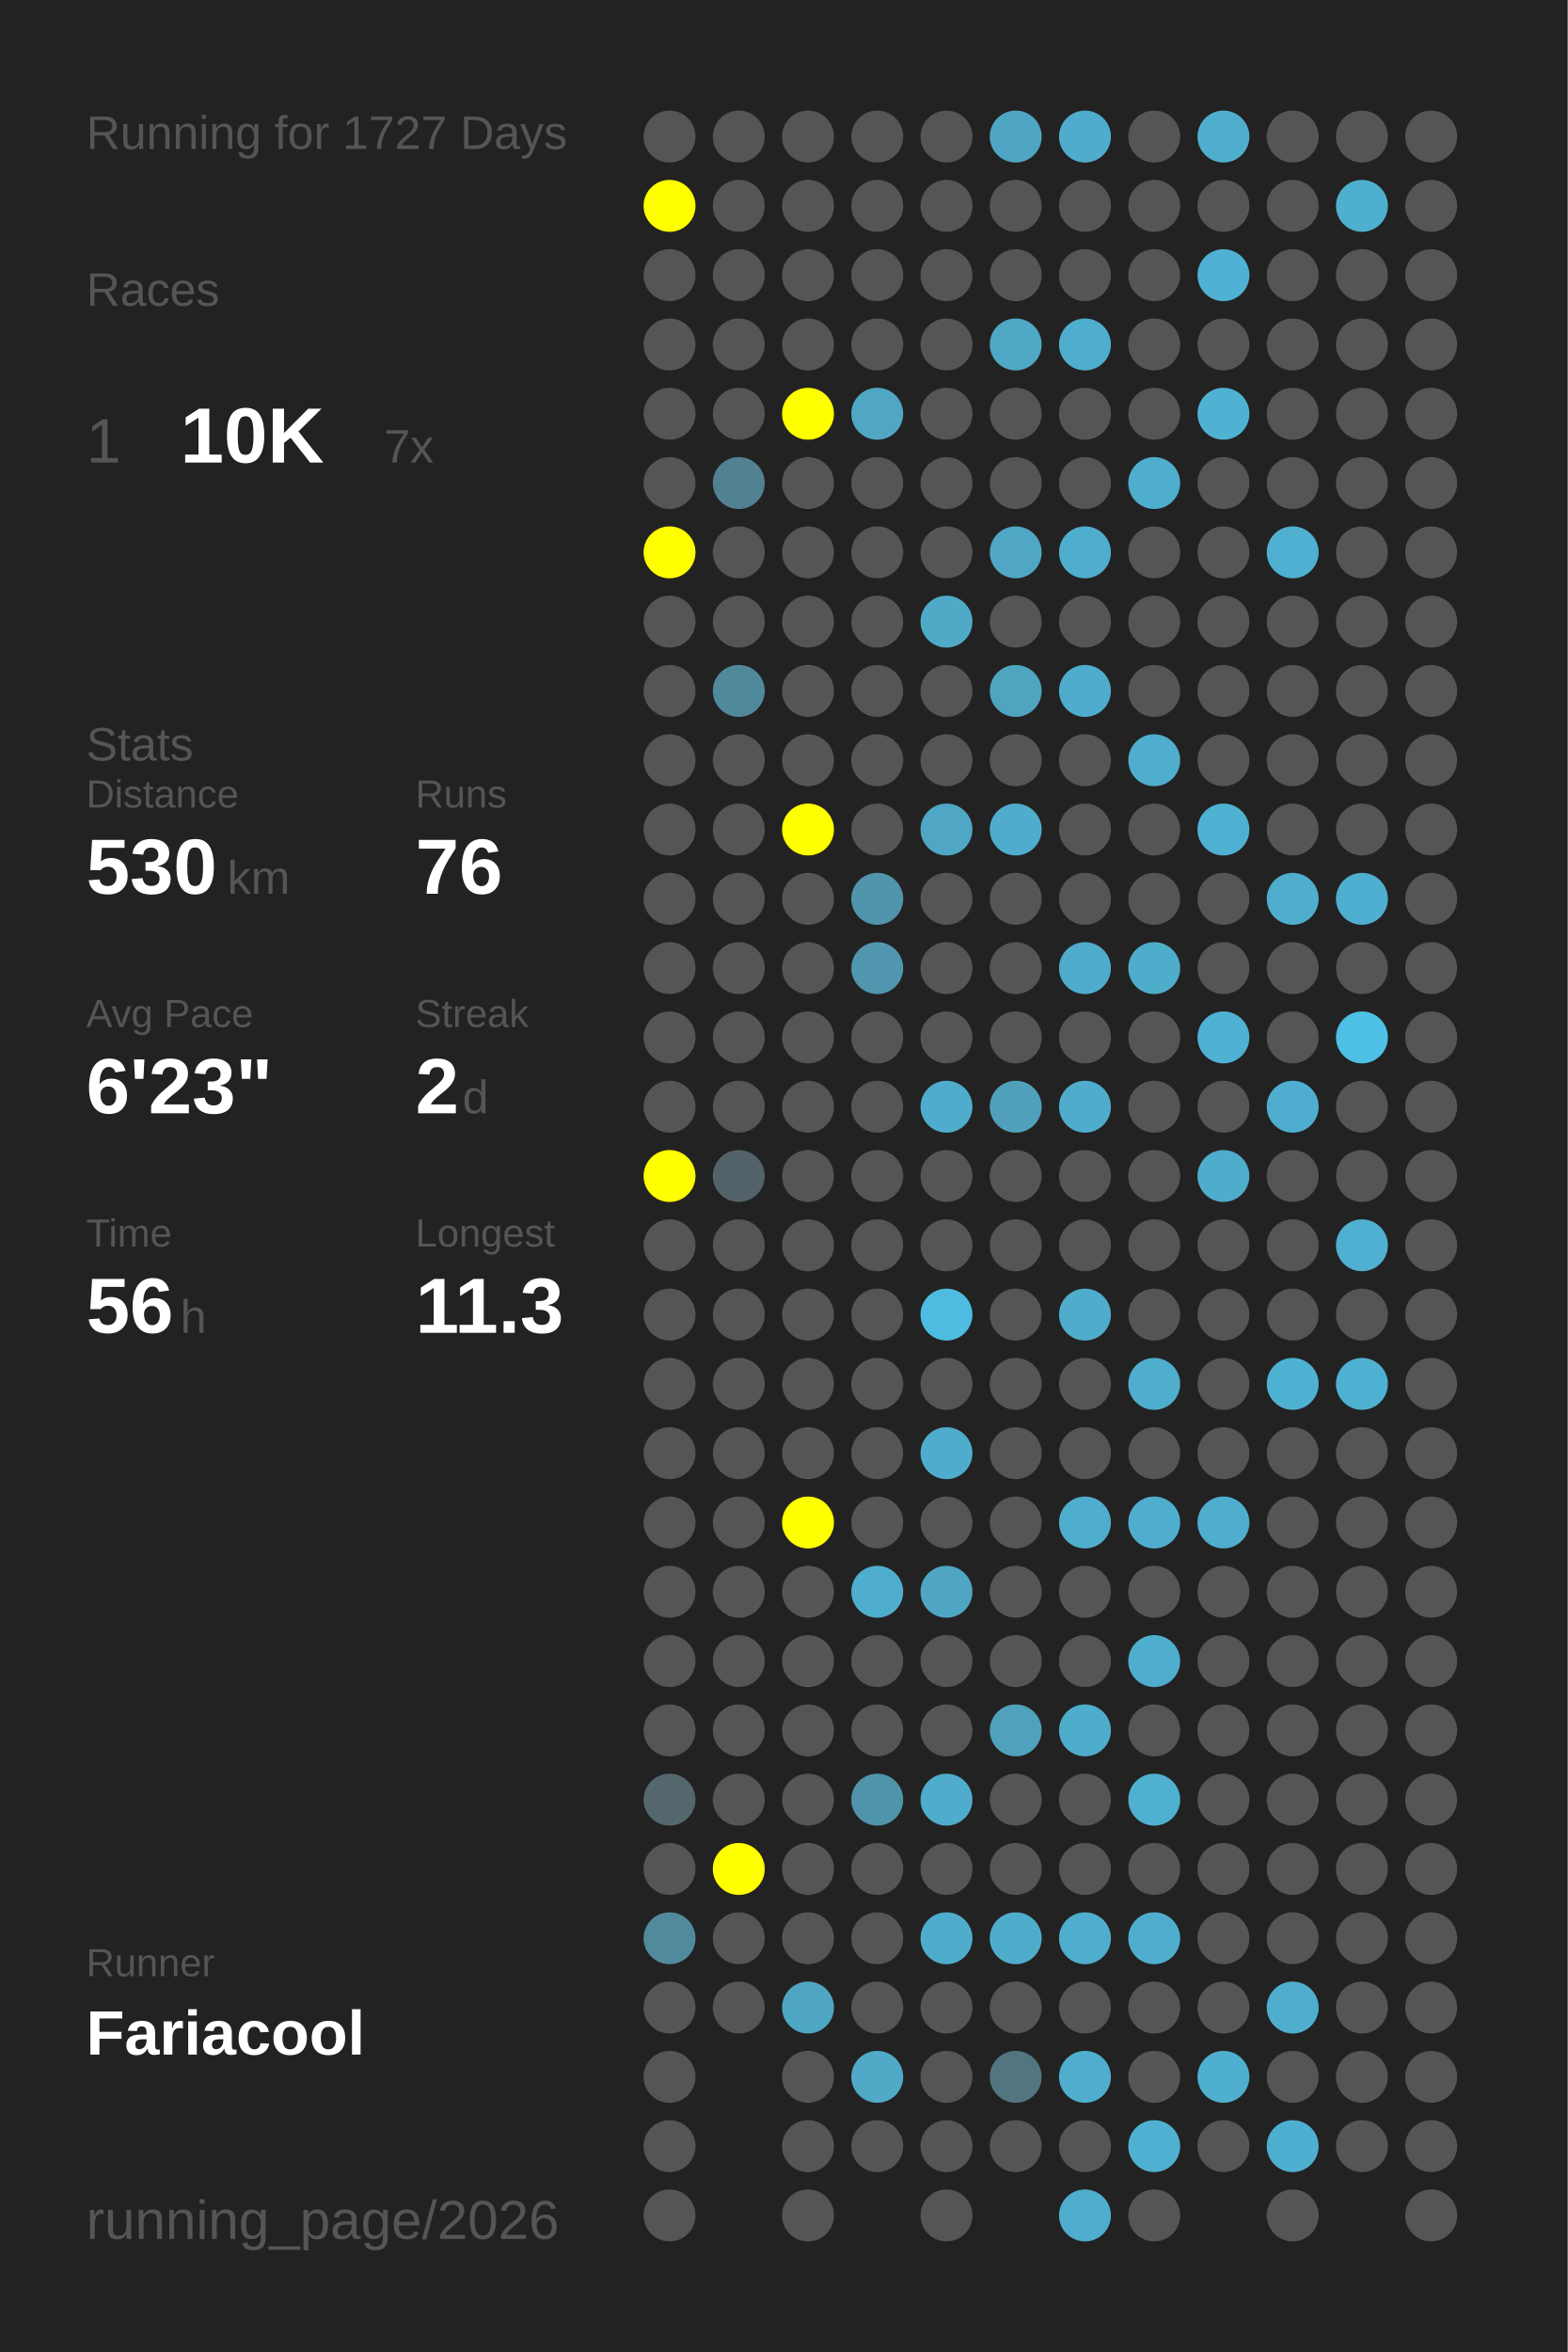
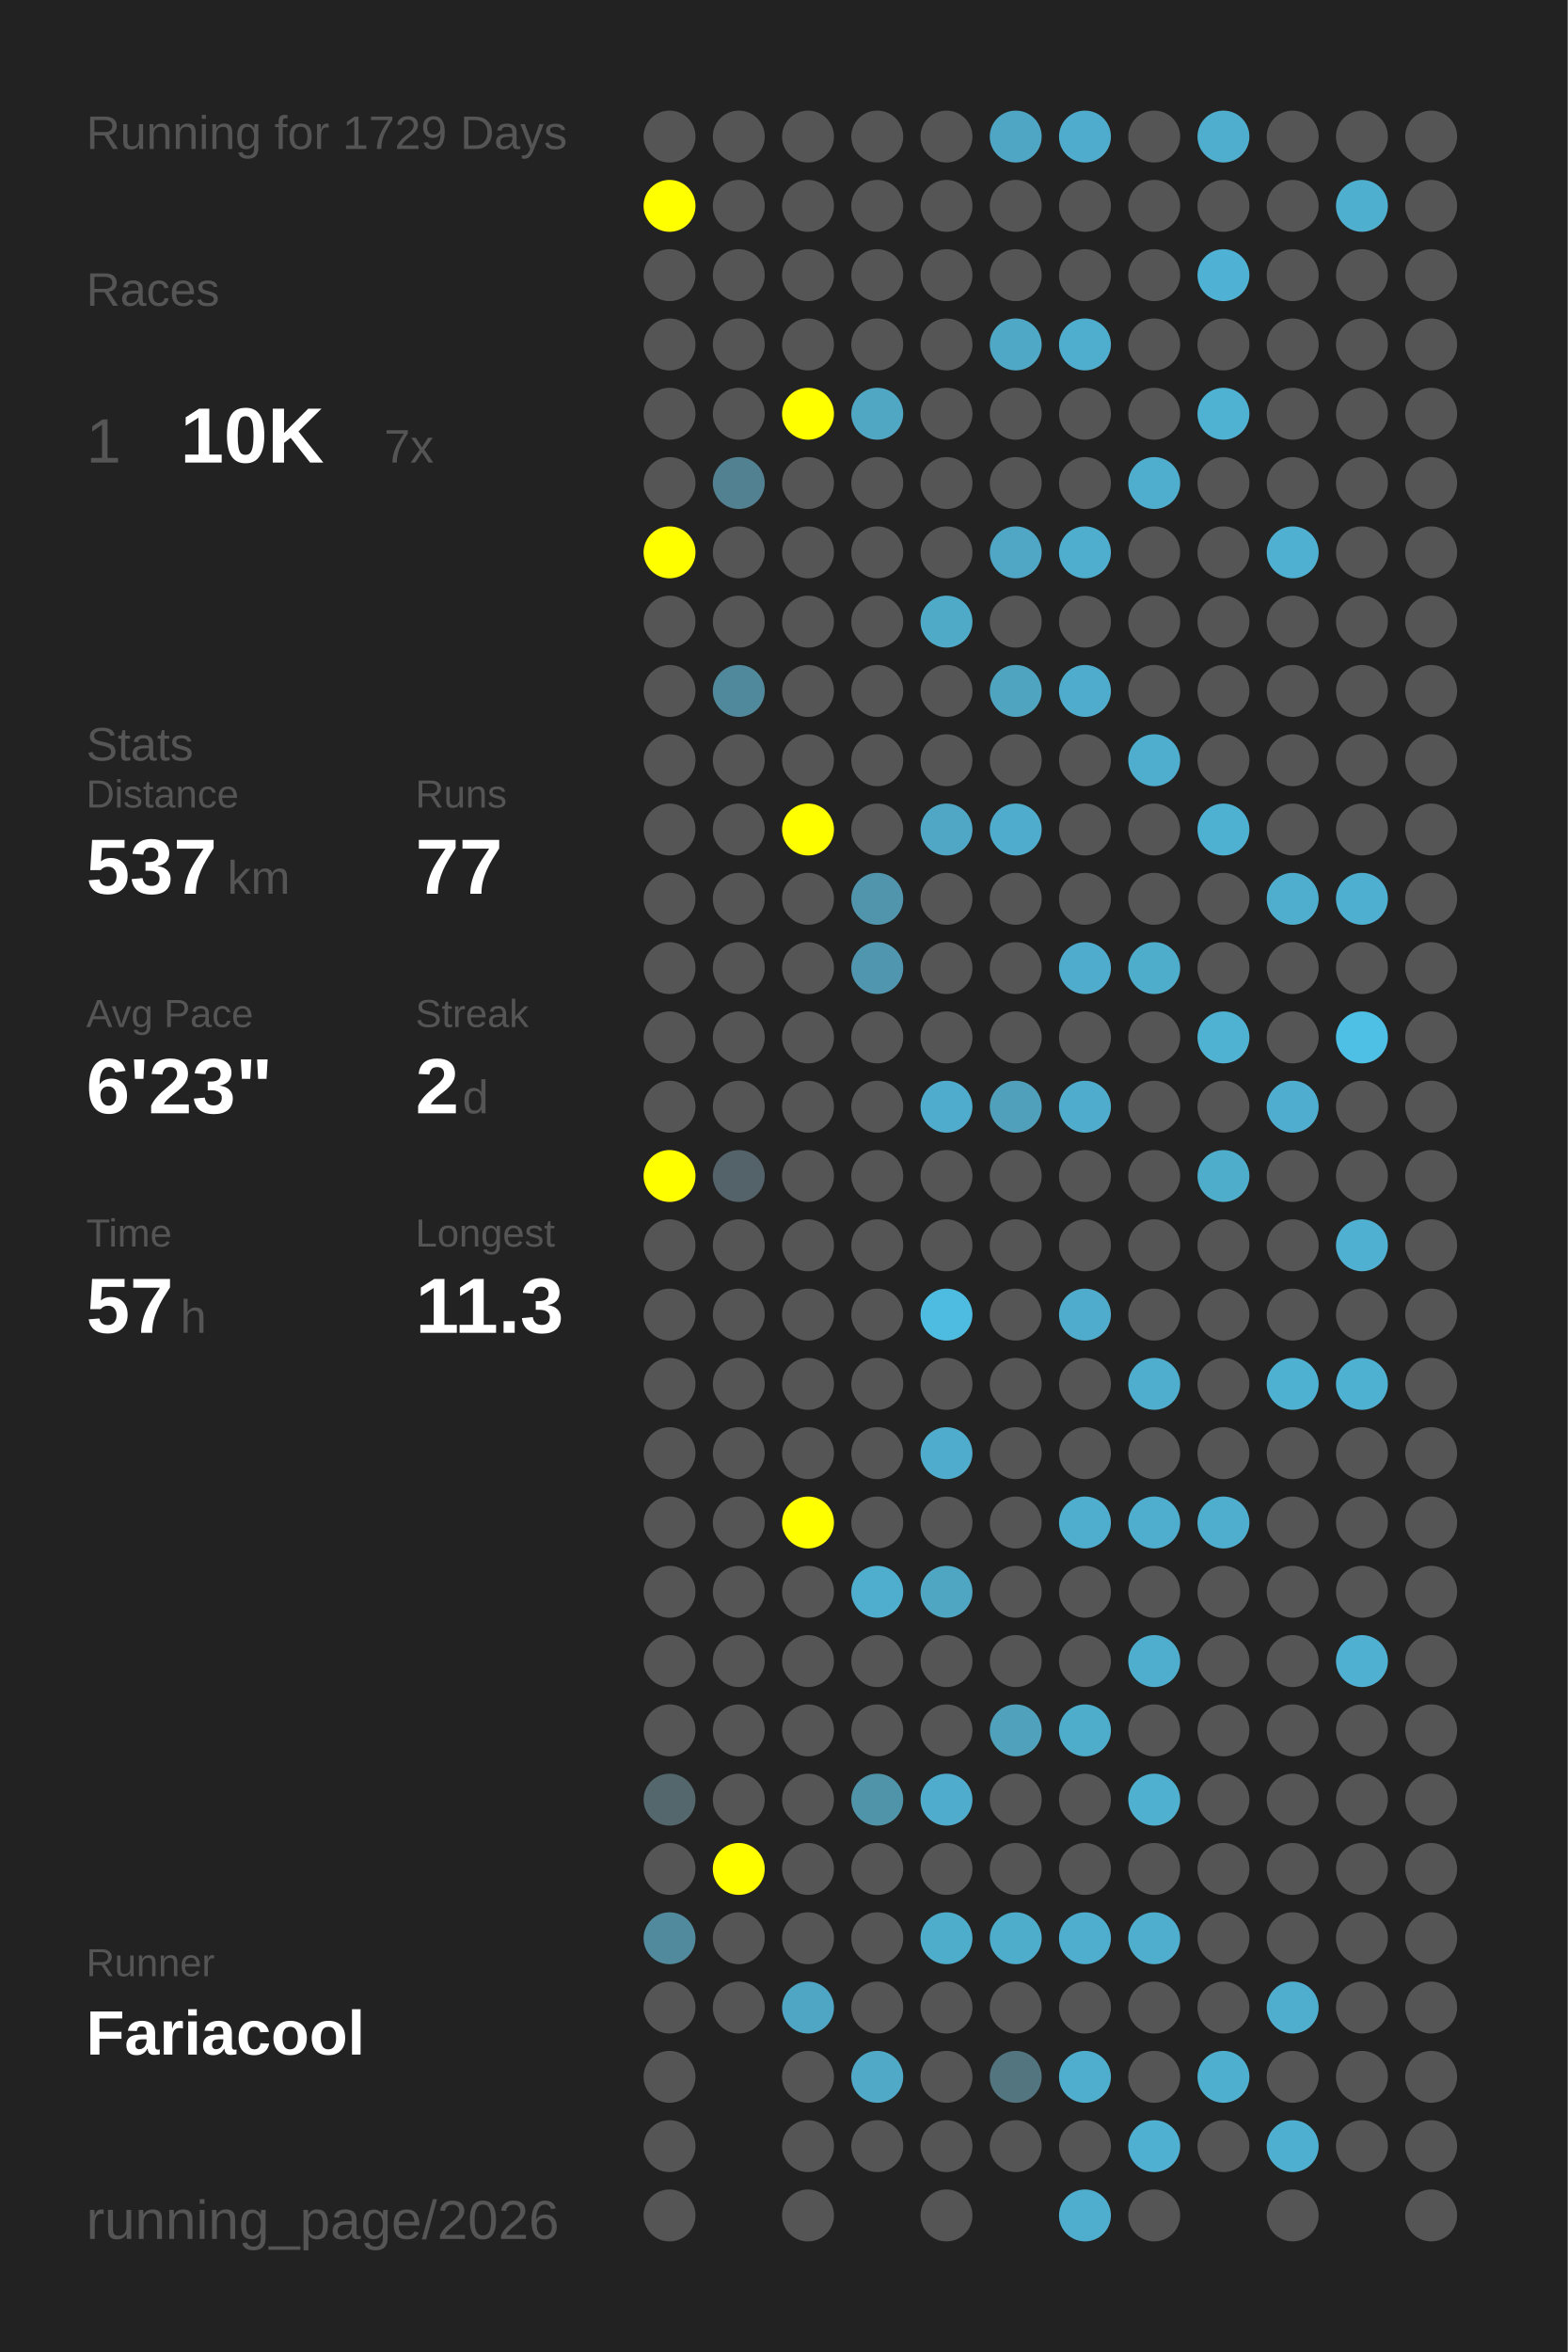
<svg xmlns="http://www.w3.org/2000/svg" baseProfile="full" height="300mm" version="1.1" viewBox="0,0,200,300" width="200mm">
  <defs />
  <rect fill="#222222" height="300" width="200" x="0" y="0" />
-   <text fill="#555555" style="font-size:6px; font-family:Arial;" x="11" y="19">Running for 1727 Days</text>
+   <text fill="#555555" style="font-size:6px; font-family:Arial;" x="11" y="19">Running for 1729 Days</text>
  <text fill="#555555" style="font-size:6px; font-family:Arial;" x="11" y="39">Races</text>
  <text fill="#555555" style="font-size:8px; font-family:Arial;" x="11" y="59">1</text>
  <text fill="#FFFFFF" style="font-size:10px; font-family:Arial; font-weight:bold;" x="23" y="59">10K</text>
  <text fill="#555555" style="font-size:6px; font-family:Arial;" x="49" y="59">7x</text>
  <text fill="#555555" style="font-size:6px; font-family:Arial;" x="11" y="97">Stats</text>
  <text fill="#555555" style="font-size:5px; font-family:Arial;" x="11" y="103">Distance</text>
-   <text fill="#FFFFFF" style="font-size:10px; font-family:Arial; font-weight:bold;" x="11" y="114">530</text>
+   <text fill="#FFFFFF" style="font-size:10px; font-family:Arial; font-weight:bold;" x="11" y="114">537</text>
  <text fill="#555555" style="font-size:6px; font-family:Arial;" x="29" y="114">km</text>
  <text fill="#555555" style="font-size:5px; font-family:Arial;" x="53" y="103">Runs</text>
-   <text fill="#FFFFFF" style="font-size:10px; font-family:Arial; font-weight:bold;" x="53" y="114">76</text>
+   <text fill="#FFFFFF" style="font-size:10px; font-family:Arial; font-weight:bold;" x="53" y="114">77</text>
  <text fill="#555555" style="font-size:5px; font-family:Arial;" x="11" y="131">Avg Pace</text>
  <text fill="#FFFFFF" style="font-size:10px; font-family:Arial; font-weight:bold;" x="11" y="142">6'23"</text>
  <text fill="#555555" style="font-size:5px; font-family:Arial;" x="53" y="131">Streak</text>
  <text fill="#FFFFFF" style="font-size:10px; font-family:Arial; font-weight:bold;" x="53" y="142">2</text>
  <text fill="#555555" style="font-size:6px; font-family:Arial;" x="59" y="142">d</text>
  <text fill="#555555" style="font-size:5px; font-family:Arial;" x="11" y="159">Time</text>
-   <text fill="#FFFFFF" style="font-size:10px; font-family:Arial; font-weight:bold;" x="11" y="170">56</text>
+   <text fill="#FFFFFF" style="font-size:10px; font-family:Arial; font-weight:bold;" x="11" y="170">57</text>
  <text fill="#555555" style="font-size:6px; font-family:Arial;" x="23" y="170">h</text>
  <text fill="#555555" style="font-size:5px; font-family:Arial;" x="53" y="159">Longest</text>
  <text fill="#FFFFFF" style="font-size:10px; font-family:Arial; font-weight:bold;" x="53" y="170">11.3</text>
  <text fill="#555555" style="font-size:5px; font-family:Arial;" x="11" y="252.065">Runner</text>
  <text fill="#FFFFFF" style="font-size:8px; font-family:Arial; font-weight:bold;" x="11" y="262.065">Fariacool</text>
  <text fill="#555555" style="font-size:7px; font-family:Arial;" x="11" y="285.581">running_page/2026</text>
  <circle cx="85.417" cy="17.419" fill="#555555" r="3.312" />
  <circle cx="85.417" cy="26.258" fill="#FFFF00" r="3.312" />
  <circle cx="85.417" cy="35.097" fill="#555555" r="3.312" />
  <circle cx="85.417" cy="43.935" fill="#555555" r="3.312" />
  <circle cx="85.417" cy="52.774" fill="#555555" r="3.312" />
  <circle cx="85.417" cy="61.613" fill="#555555" r="3.312" />
  <circle cx="85.417" cy="70.452" fill="#FFFF00" r="3.312" />
  <circle cx="85.417" cy="79.29" fill="#555555" r="3.312" />
  <circle cx="85.417" cy="88.129" fill="#555555" r="3.312" />
  <circle cx="85.417" cy="96.968" fill="#555555" r="3.312" />
  <circle cx="85.417" cy="105.806" fill="#555555" r="3.312" />
  <circle cx="85.417" cy="114.645" fill="#555555" r="3.312" />
  <circle cx="85.417" cy="123.484" fill="#555555" r="3.312" />
  <circle cx="85.417" cy="132.323" fill="#555555" r="3.312" />
  <circle cx="85.417" cy="141.161" fill="#555555" r="3.312" />
  <circle cx="85.417" cy="150" fill="#FFFF00" r="3.312" />
  <circle cx="85.417" cy="158.839" fill="#555555" r="3.312" />
  <circle cx="85.417" cy="167.677" fill="#555555" r="3.312" />
  <circle cx="85.417" cy="176.516" fill="#555555" r="3.312" />
  <circle cx="85.417" cy="185.355" fill="#555555" r="3.312" />
  <circle cx="85.417" cy="194.194" fill="#555555" r="3.312" />
  <circle cx="85.417" cy="203.032" fill="#555555" r="3.312" />
  <circle cx="85.417" cy="211.871" fill="#555555" r="3.312" />
  <circle cx="85.417" cy="220.71" fill="#555555" r="3.312" />
  <circle cx="85.417" cy="229.548" fill="#53676d" r="3.312" />
  <circle cx="85.417" cy="238.387" fill="#555555" r="3.312" />
  <circle cx="85.417" cy="247.226" fill="#518a9d" r="3.312" />
  <circle cx="85.417" cy="256.065" fill="#555555" r="3.312" />
  <circle cx="85.417" cy="264.903" fill="#555555" r="3.312" />
  <circle cx="85.417" cy="273.742" fill="#555555" r="3.312" />
  <circle cx="85.417" cy="282.581" fill="#555555" r="3.312" />
  <circle cx="94.25" cy="17.419" fill="#555555" r="3.312" />
  <circle cx="94.25" cy="26.258" fill="#555555" r="3.312" />
  <circle cx="94.25" cy="35.097" fill="#555555" r="3.312" />
  <circle cx="94.25" cy="43.935" fill="#555555" r="3.312" />
  <circle cx="94.25" cy="52.774" fill="#555555" r="3.312" />
  <circle cx="94.25" cy="61.613" fill="#528191" r="3.312" />
  <circle cx="94.25" cy="70.452" fill="#555555" r="3.312" />
  <circle cx="94.25" cy="79.29" fill="#555555" r="3.312" />
  <circle cx="94.25" cy="88.129" fill="#51899c" r="3.312" />
  <circle cx="94.25" cy="96.968" fill="#555555" r="3.312" />
  <circle cx="94.25" cy="105.806" fill="#555555" r="3.312" />
  <circle cx="94.25" cy="114.645" fill="#555555" r="3.312" />
  <circle cx="94.25" cy="123.484" fill="#555555" r="3.312" />
  <circle cx="94.25" cy="132.323" fill="#555555" r="3.312" />
  <circle cx="94.25" cy="141.161" fill="#555555" r="3.312" />
  <circle cx="94.25" cy="150" fill="#546369" r="3.312" />
  <circle cx="94.25" cy="158.839" fill="#555555" r="3.312" />
  <circle cx="94.25" cy="167.677" fill="#555555" r="3.312" />
  <circle cx="94.25" cy="176.516" fill="#555555" r="3.312" />
  <circle cx="94.25" cy="185.355" fill="#555555" r="3.312" />
  <circle cx="94.25" cy="194.194" fill="#555555" r="3.312" />
  <circle cx="94.25" cy="203.032" fill="#555555" r="3.312" />
  <circle cx="94.25" cy="211.871" fill="#555555" r="3.312" />
  <circle cx="94.25" cy="220.71" fill="#555555" r="3.312" />
  <circle cx="94.25" cy="229.548" fill="#555555" r="3.312" />
  <circle cx="94.25" cy="238.387" fill="#FFFF00" r="3.312" />
  <circle cx="94.25" cy="247.226" fill="#555555" r="3.312" />
  <circle cx="94.25" cy="256.065" fill="#555555" r="3.312" />
  <circle cx="103.083" cy="17.419" fill="#555555" r="3.312" />
  <circle cx="103.083" cy="26.258" fill="#555555" r="3.312" />
  <circle cx="103.083" cy="35.097" fill="#555555" r="3.312" />
  <circle cx="103.083" cy="43.935" fill="#555555" r="3.312" />
  <circle cx="103.083" cy="52.774" fill="#FFFF00" r="3.312" />
  <circle cx="103.083" cy="61.613" fill="#555555" r="3.312" />
  <circle cx="103.083" cy="70.452" fill="#555555" r="3.312" />
  <circle cx="103.083" cy="79.29" fill="#555555" r="3.312" />
  <circle cx="103.083" cy="88.129" fill="#555555" r="3.312" />
  <circle cx="103.083" cy="96.968" fill="#555555" r="3.312" />
  <circle cx="103.083" cy="105.806" fill="#FFFF00" r="3.312" />
  <circle cx="103.083" cy="114.645" fill="#555555" r="3.312" />
  <circle cx="103.083" cy="123.484" fill="#555555" r="3.312" />
  <circle cx="103.083" cy="132.323" fill="#555555" r="3.312" />
  <circle cx="103.083" cy="141.161" fill="#555555" r="3.312" />
  <circle cx="103.083" cy="150" fill="#555555" r="3.312" />
  <circle cx="103.083" cy="158.839" fill="#555555" r="3.312" />
  <circle cx="103.083" cy="167.677" fill="#555555" r="3.312" />
  <circle cx="103.083" cy="176.516" fill="#555555" r="3.312" />
  <circle cx="103.083" cy="185.355" fill="#555555" r="3.312" />
  <circle cx="103.083" cy="194.194" fill="#FFFF00" r="3.312" />
  <circle cx="103.083" cy="203.032" fill="#555555" r="3.312" />
  <circle cx="103.083" cy="211.871" fill="#555555" r="3.312" />
  <circle cx="103.083" cy="220.71" fill="#555555" r="3.312" />
  <circle cx="103.083" cy="229.548" fill="#555555" r="3.312" />
  <circle cx="103.083" cy="238.387" fill="#555555" r="3.312" />
  <circle cx="103.083" cy="247.226" fill="#555555" r="3.312" />
  <circle cx="103.083" cy="256.065" fill="#4fa6c4" r="3.312" />
  <circle cx="103.083" cy="264.903" fill="#555555" r="3.312" />
  <circle cx="103.083" cy="273.742" fill="#555555" r="3.312" />
  <circle cx="103.083" cy="282.581" fill="#555555" r="3.312" />
  <circle cx="111.917" cy="17.419" fill="#555555" r="3.312" />
  <circle cx="111.917" cy="26.258" fill="#555555" r="3.312" />
  <circle cx="111.917" cy="35.097" fill="#555555" r="3.312" />
  <circle cx="111.917" cy="43.935" fill="#555555" r="3.312" />
  <circle cx="111.917" cy="52.774" fill="#4fa7c4" r="3.312" />
  <circle cx="111.917" cy="61.613" fill="#555555" r="3.312" />
  <circle cx="111.917" cy="70.452" fill="#555555" r="3.312" />
  <circle cx="111.917" cy="79.29" fill="#555555" r="3.312" />
  <circle cx="111.917" cy="88.129" fill="#555555" r="3.312" />
  <circle cx="111.917" cy="96.968" fill="#555555" r="3.312" />
  <circle cx="111.917" cy="105.806" fill="#555555" r="3.312" />
  <circle cx="111.917" cy="114.645" fill="#5095ac" r="3.312" />
  <circle cx="111.917" cy="123.484" fill="#5096ae" r="3.312" />
  <circle cx="111.917" cy="132.323" fill="#555555" r="3.312" />
  <circle cx="111.917" cy="141.161" fill="#555555" r="3.312" />
  <circle cx="111.917" cy="150" fill="#555555" r="3.312" />
  <circle cx="111.917" cy="158.839" fill="#555555" r="3.312" />
  <circle cx="111.917" cy="167.677" fill="#555555" r="3.312" />
  <circle cx="111.917" cy="176.516" fill="#555555" r="3.312" />
  <circle cx="111.917" cy="185.355" fill="#555555" r="3.312" />
  <circle cx="111.917" cy="194.194" fill="#555555" r="3.312" />
  <circle cx="111.917" cy="203.032" fill="#4fadcd" r="3.312" />
  <circle cx="111.917" cy="211.871" fill="#555555" r="3.312" />
  <circle cx="111.917" cy="220.71" fill="#555555" r="3.312" />
  <circle cx="111.917" cy="229.548" fill="#5094aa" r="3.312" />
  <circle cx="111.917" cy="238.387" fill="#555555" r="3.312" />
  <circle cx="111.917" cy="247.226" fill="#555555" r="3.312" />
  <circle cx="111.917" cy="256.065" fill="#555555" r="3.312" />
  <circle cx="111.917" cy="264.903" fill="#4fa9c7" r="3.312" />
  <circle cx="111.917" cy="273.742" fill="#555555" r="3.312" />
  <circle cx="120.75" cy="17.419" fill="#555555" r="3.312" />
  <circle cx="120.75" cy="26.258" fill="#555555" r="3.312" />
  <circle cx="120.75" cy="35.097" fill="#555555" r="3.312" />
  <circle cx="120.75" cy="43.935" fill="#555555" r="3.312" />
  <circle cx="120.75" cy="52.774" fill="#555555" r="3.312" />
  <circle cx="120.75" cy="61.613" fill="#555555" r="3.312" />
  <circle cx="120.75" cy="70.452" fill="#555555" r="3.312" />
  <circle cx="120.75" cy="79.29" fill="#4faac8" r="3.312" />
  <circle cx="120.75" cy="88.129" fill="#555555" r="3.312" />
  <circle cx="120.75" cy="96.968" fill="#555555" r="3.312" />
  <circle cx="120.75" cy="105.806" fill="#4fa7c5" r="3.312" />
  <circle cx="120.75" cy="114.645" fill="#555555" r="3.312" />
  <circle cx="120.75" cy="123.484" fill="#555555" r="3.312" />
  <circle cx="120.75" cy="132.323" fill="#555555" r="3.312" />
  <circle cx="120.75" cy="141.161" fill="#4faccc" r="3.312" />
  <circle cx="120.75" cy="150" fill="#555555" r="3.312" />
  <circle cx="120.75" cy="158.839" fill="#555555" r="3.312" />
  <circle cx="120.75" cy="167.677" fill="#4ebce1" r="3.312" />
  <circle cx="120.75" cy="176.516" fill="#555555" r="3.312" />
  <circle cx="120.75" cy="185.355" fill="#4faccc" r="3.312" />
  <circle cx="120.75" cy="194.194" fill="#555555" r="3.312" />
  <circle cx="120.75" cy="203.032" fill="#4fa6c3" r="3.312" />
  <circle cx="120.75" cy="211.871" fill="#555555" r="3.312" />
  <circle cx="120.75" cy="220.71" fill="#555555" r="3.312" />
  <circle cx="120.75" cy="229.548" fill="#4faccc" r="3.312" />
  <circle cx="120.75" cy="238.387" fill="#555555" r="3.312" />
  <circle cx="120.75" cy="247.226" fill="#4fadcc" r="3.312" />
  <circle cx="120.75" cy="256.065" fill="#555555" r="3.312" />
  <circle cx="120.75" cy="264.903" fill="#555555" r="3.312" />
  <circle cx="120.75" cy="273.742" fill="#555555" r="3.312" />
  <circle cx="120.75" cy="282.581" fill="#555555" r="3.312" />
  <circle cx="129.583" cy="17.419" fill="#4fa6c4" r="3.312" />
  <circle cx="129.583" cy="26.258" fill="#555555" r="3.312" />
  <circle cx="129.583" cy="35.097" fill="#555555" r="3.312" />
  <circle cx="129.583" cy="43.935" fill="#4fa8c6" r="3.312" />
  <circle cx="129.583" cy="52.774" fill="#555555" r="3.312" />
  <circle cx="129.583" cy="61.613" fill="#555555" r="3.312" />
  <circle cx="129.583" cy="70.452" fill="#4fa7c5" r="3.312" />
  <circle cx="129.583" cy="79.29" fill="#555555" r="3.312" />
  <circle cx="129.583" cy="88.129" fill="#4fa4c0" r="3.312" />
  <circle cx="129.583" cy="96.968" fill="#555555" r="3.312" />
  <circle cx="129.583" cy="105.806" fill="#4faccc" r="3.312" />
  <circle cx="129.583" cy="114.645" fill="#555555" r="3.312" />
  <circle cx="129.583" cy="123.484" fill="#555555" r="3.312" />
  <circle cx="129.583" cy="132.323" fill="#555555" r="3.312" />
  <circle cx="129.583" cy="141.161" fill="#50a0bb" r="3.312" />
  <circle cx="129.583" cy="150" fill="#555555" r="3.312" />
  <circle cx="129.583" cy="158.839" fill="#555555" r="3.312" />
  <circle cx="129.583" cy="167.677" fill="#555555" r="3.312" />
  <circle cx="129.583" cy="176.516" fill="#555555" r="3.312" />
  <circle cx="129.583" cy="185.355" fill="#555555" r="3.312" />
  <circle cx="129.583" cy="194.194" fill="#555555" r="3.312" />
  <circle cx="129.583" cy="203.032" fill="#555555" r="3.312" />
  <circle cx="129.583" cy="211.871" fill="#555555" r="3.312" />
  <circle cx="129.583" cy="220.71" fill="#50a1bc" r="3.312" />
  <circle cx="129.583" cy="229.548" fill="#555555" r="3.312" />
  <circle cx="129.583" cy="238.387" fill="#555555" r="3.312" />
  <circle cx="129.583" cy="247.226" fill="#4fadcc" r="3.312" />
  <circle cx="129.583" cy="256.065" fill="#555555" r="3.312" />
  <circle cx="129.583" cy="264.903" fill="#527580" r="3.312" />
  <circle cx="129.583" cy="273.742" fill="#555555" r="3.312" />
  <circle cx="138.417" cy="17.419" fill="#4faccc" r="3.312" />
  <circle cx="138.417" cy="26.258" fill="#555555" r="3.312" />
  <circle cx="138.417" cy="35.097" fill="#555555" r="3.312" />
  <circle cx="138.417" cy="43.935" fill="#4fadcd" r="3.312" />
  <circle cx="138.417" cy="52.774" fill="#555555" r="3.312" />
  <circle cx="138.417" cy="61.613" fill="#555555" r="3.312" />
  <circle cx="138.417" cy="70.452" fill="#4fadcd" r="3.312" />
  <circle cx="138.417" cy="79.29" fill="#555555" r="3.312" />
  <circle cx="138.417" cy="88.129" fill="#4faccc" r="3.312" />
  <circle cx="138.417" cy="96.968" fill="#555555" r="3.312" />
  <circle cx="138.417" cy="105.806" fill="#555555" r="3.312" />
  <circle cx="138.417" cy="114.645" fill="#555555" r="3.312" />
  <circle cx="138.417" cy="123.484" fill="#4faccc" r="3.312" />
  <circle cx="138.417" cy="132.323" fill="#555555" r="3.312" />
  <circle cx="138.417" cy="141.161" fill="#4faccc" r="3.312" />
  <circle cx="138.417" cy="150" fill="#555555" r="3.312" />
  <circle cx="138.417" cy="158.839" fill="#555555" r="3.312" />
  <circle cx="138.417" cy="167.677" fill="#4faccc" r="3.312" />
  <circle cx="138.417" cy="176.516" fill="#555555" r="3.312" />
  <circle cx="138.417" cy="185.355" fill="#555555" r="3.312" />
  <circle cx="138.417" cy="194.194" fill="#4fadcd" r="3.312" />
  <circle cx="138.417" cy="203.032" fill="#555555" r="3.312" />
  <circle cx="138.417" cy="211.871" fill="#555555" r="3.312" />
  <circle cx="138.417" cy="220.71" fill="#4fadcc" r="3.312" />
  <circle cx="138.417" cy="229.548" fill="#555555" r="3.312" />
  <circle cx="138.417" cy="238.387" fill="#555555" r="3.312" />
  <circle cx="138.417" cy="247.226" fill="#4fadcd" r="3.312" />
  <circle cx="138.417" cy="256.065" fill="#555555" r="3.312" />
  <circle cx="138.417" cy="264.903" fill="#4faece" r="3.312" />
  <circle cx="138.417" cy="273.742" fill="#555555" r="3.312" />
  <circle cx="138.417" cy="282.581" fill="#4fadcd" r="3.312" />
  <circle cx="147.25" cy="17.419" fill="#555555" r="3.312" />
  <circle cx="147.25" cy="26.258" fill="#555555" r="3.312" />
  <circle cx="147.25" cy="35.097" fill="#555555" r="3.312" />
  <circle cx="147.25" cy="43.935" fill="#555555" r="3.312" />
  <circle cx="147.25" cy="52.774" fill="#555555" r="3.312" />
  <circle cx="147.25" cy="61.613" fill="#4fadcd" r="3.312" />
  <circle cx="147.25" cy="70.452" fill="#555555" r="3.312" />
  <circle cx="147.25" cy="79.29" fill="#555555" r="3.312" />
  <circle cx="147.25" cy="88.129" fill="#555555" r="3.312" />
  <circle cx="147.25" cy="96.968" fill="#4faece" r="3.312" />
  <circle cx="147.25" cy="105.806" fill="#555555" r="3.312" />
  <circle cx="147.25" cy="114.645" fill="#555555" r="3.312" />
  <circle cx="147.25" cy="123.484" fill="#4fadcc" r="3.312" />
  <circle cx="147.25" cy="132.323" fill="#555555" r="3.312" />
  <circle cx="147.25" cy="141.161" fill="#555555" r="3.312" />
  <circle cx="147.25" cy="150" fill="#555555" r="3.312" />
  <circle cx="147.25" cy="158.839" fill="#555555" r="3.312" />
  <circle cx="147.25" cy="167.677" fill="#555555" r="3.312" />
  <circle cx="147.25" cy="176.516" fill="#4fadcd" r="3.312" />
  <circle cx="147.25" cy="185.355" fill="#555555" r="3.312" />
  <circle cx="147.25" cy="194.194" fill="#4faece" r="3.312" />
  <circle cx="147.25" cy="203.032" fill="#555555" r="3.312" />
  <circle cx="147.25" cy="211.871" fill="#4faece" r="3.312" />
  <circle cx="147.25" cy="220.71" fill="#555555" r="3.312" />
  <circle cx="147.25" cy="229.548" fill="#4fb0d0" r="3.312" />
  <circle cx="147.25" cy="238.387" fill="#555555" r="3.312" />
  <circle cx="147.25" cy="247.226" fill="#4faece" r="3.312" />
  <circle cx="147.25" cy="256.065" fill="#555555" r="3.312" />
  <circle cx="147.25" cy="264.903" fill="#555555" r="3.312" />
  <circle cx="147.25" cy="273.742" fill="#4fb0d1" r="3.312" />
  <circle cx="147.25" cy="282.581" fill="#555555" r="3.312" />
  <circle cx="156.083" cy="17.419" fill="#4faece" r="3.312" />
  <circle cx="156.083" cy="26.258" fill="#555555" r="3.312" />
  <circle cx="156.083" cy="35.097" fill="#4fb1d3" r="3.312" />
  <circle cx="156.083" cy="43.935" fill="#555555" r="3.312" />
  <circle cx="156.083" cy="52.774" fill="#4fb2d3" r="3.312" />
  <circle cx="156.083" cy="61.613" fill="#555555" r="3.312" />
  <circle cx="156.083" cy="70.452" fill="#555555" r="3.312" />
  <circle cx="156.083" cy="79.29" fill="#555555" r="3.312" />
  <circle cx="156.083" cy="88.129" fill="#555555" r="3.312" />
  <circle cx="156.083" cy="96.968" fill="#555555" r="3.312" />
  <circle cx="156.083" cy="105.806" fill="#4fb1d2" r="3.312" />
  <circle cx="156.083" cy="114.645" fill="#555555" r="3.312" />
  <circle cx="156.083" cy="123.484" fill="#555555" r="3.312" />
  <circle cx="156.083" cy="132.323" fill="#4fb2d3" r="3.312" />
  <circle cx="156.083" cy="141.161" fill="#555555" r="3.312" />
  <circle cx="156.083" cy="150" fill="#4fadcc" r="3.312" />
  <circle cx="156.083" cy="158.839" fill="#555555" r="3.312" />
  <circle cx="156.083" cy="167.677" fill="#555555" r="3.312" />
  <circle cx="156.083" cy="176.516" fill="#555555" r="3.312" />
  <circle cx="156.083" cy="185.355" fill="#555555" r="3.312" />
  <circle cx="156.083" cy="194.194" fill="#4faece" r="3.312" />
  <circle cx="156.083" cy="203.032" fill="#555555" r="3.312" />
  <circle cx="156.083" cy="211.871" fill="#555555" r="3.312" />
  <circle cx="156.083" cy="220.71" fill="#555555" r="3.312" />
  <circle cx="156.083" cy="229.548" fill="#555555" r="3.312" />
  <circle cx="156.083" cy="238.387" fill="#555555" r="3.312" />
  <circle cx="156.083" cy="247.226" fill="#555555" r="3.312" />
  <circle cx="156.083" cy="256.065" fill="#555555" r="3.312" />
  <circle cx="156.083" cy="264.903" fill="#4fafcf" r="3.312" />
  <circle cx="156.083" cy="273.742" fill="#555555" r="3.312" />
  <circle cx="164.917" cy="17.419" fill="#555555" r="3.312" />
  <circle cx="164.917" cy="26.258" fill="#555555" r="3.312" />
  <circle cx="164.917" cy="35.097" fill="#555555" r="3.312" />
  <circle cx="164.917" cy="43.935" fill="#555555" r="3.312" />
  <circle cx="164.917" cy="52.774" fill="#555555" r="3.312" />
  <circle cx="164.917" cy="61.613" fill="#555555" r="3.312" />
  <circle cx="164.917" cy="70.452" fill="#4fb0d1" r="3.312" />
  <circle cx="164.917" cy="79.29" fill="#555555" r="3.312" />
  <circle cx="164.917" cy="88.129" fill="#555555" r="3.312" />
  <circle cx="164.917" cy="96.968" fill="#555555" r="3.312" />
  <circle cx="164.917" cy="105.806" fill="#555555" r="3.312" />
  <circle cx="164.917" cy="114.645" fill="#4faece" r="3.312" />
  <circle cx="164.917" cy="123.484" fill="#555555" r="3.312" />
  <circle cx="164.917" cy="132.323" fill="#555555" r="3.312" />
  <circle cx="164.917" cy="141.161" fill="#4faecf" r="3.312" />
  <circle cx="164.917" cy="150" fill="#555555" r="3.312" />
  <circle cx="164.917" cy="158.839" fill="#555555" r="3.312" />
  <circle cx="164.917" cy="167.677" fill="#555555" r="3.312" />
  <circle cx="164.917" cy="176.516" fill="#4fb1d2" r="3.312" />
  <circle cx="164.917" cy="185.355" fill="#555555" r="3.312" />
  <circle cx="164.917" cy="194.194" fill="#555555" r="3.312" />
  <circle cx="164.917" cy="203.032" fill="#555555" r="3.312" />
  <circle cx="164.917" cy="211.871" fill="#555555" r="3.312" />
  <circle cx="164.917" cy="220.71" fill="#555555" r="3.312" />
  <circle cx="164.917" cy="229.548" fill="#555555" r="3.312" />
  <circle cx="164.917" cy="238.387" fill="#555555" r="3.312" />
  <circle cx="164.917" cy="247.226" fill="#555555" r="3.312" />
  <circle cx="164.917" cy="256.065" fill="#4faece" r="3.312" />
  <circle cx="164.917" cy="264.903" fill="#555555" r="3.312" />
  <circle cx="164.917" cy="273.742" fill="#4fafd0" r="3.312" />
  <circle cx="164.917" cy="282.581" fill="#555555" r="3.312" />
  <circle cx="173.75" cy="17.419" fill="#555555" r="3.312" />
  <circle cx="173.75" cy="26.258" fill="#4fafcf" r="3.312" />
  <circle cx="173.75" cy="35.097" fill="#555555" r="3.312" />
  <circle cx="173.75" cy="43.935" fill="#555555" r="3.312" />
  <circle cx="173.75" cy="52.774" fill="#555555" r="3.312" />
  <circle cx="173.75" cy="61.613" fill="#555555" r="3.312" />
  <circle cx="173.75" cy="70.452" fill="#555555" r="3.312" />
  <circle cx="173.75" cy="79.29" fill="#555555" r="3.312" />
  <circle cx="173.75" cy="88.129" fill="#555555" r="3.312" />
  <circle cx="173.75" cy="96.968" fill="#555555" r="3.312" />
  <circle cx="173.75" cy="105.806" fill="#555555" r="3.312" />
  <circle cx="173.75" cy="114.645" fill="#4fafd0" r="3.312" />
  <circle cx="173.75" cy="123.484" fill="#555555" r="3.312" />
  <circle cx="173.75" cy="132.323" fill="#4ec0e6" r="3.312" />
  <circle cx="173.75" cy="141.161" fill="#555555" r="3.312" />
  <circle cx="173.75" cy="150" fill="#555555" r="3.312" />
  <circle cx="173.75" cy="158.839" fill="#4fb0d1" r="3.312" />
  <circle cx="173.75" cy="167.677" fill="#555555" r="3.312" />
  <circle cx="173.75" cy="176.516" fill="#4fb1d2" r="3.312" />
  <circle cx="173.75" cy="185.355" fill="#555555" r="3.312" />
  <circle cx="173.75" cy="194.194" fill="#555555" r="3.312" />
  <circle cx="173.75" cy="203.032" fill="#555555" r="3.312" />
-   <circle cx="173.75" cy="211.871" fill="#555555" r="3.312" />
+   <circle cx="173.75" cy="211.871" fill="#4fb0d1" r="3.312" />
  <circle cx="173.75" cy="220.71" fill="#555555" r="3.312" />
  <circle cx="173.75" cy="229.548" fill="#555555" r="3.312" />
  <circle cx="173.75" cy="238.387" fill="#555555" r="3.312" />
  <circle cx="173.75" cy="247.226" fill="#555555" r="3.312" />
  <circle cx="173.75" cy="256.065" fill="#555555" r="3.312" />
  <circle cx="173.75" cy="264.903" fill="#555555" r="3.312" />
  <circle cx="173.75" cy="273.742" fill="#555555" r="3.312" />
  <circle cx="182.583" cy="17.419" fill="#555555" r="3.312" />
  <circle cx="182.583" cy="26.258" fill="#555555" r="3.312" />
  <circle cx="182.583" cy="35.097" fill="#555555" r="3.312" />
  <circle cx="182.583" cy="43.935" fill="#555555" r="3.312" />
  <circle cx="182.583" cy="52.774" fill="#555555" r="3.312" />
  <circle cx="182.583" cy="61.613" fill="#555555" r="3.312" />
  <circle cx="182.583" cy="70.452" fill="#555555" r="3.312" />
  <circle cx="182.583" cy="79.29" fill="#555555" r="3.312" />
  <circle cx="182.583" cy="88.129" fill="#555555" r="3.312" />
  <circle cx="182.583" cy="96.968" fill="#555555" r="3.312" />
  <circle cx="182.583" cy="105.806" fill="#555555" r="3.312" />
  <circle cx="182.583" cy="114.645" fill="#555555" r="3.312" />
  <circle cx="182.583" cy="123.484" fill="#555555" r="3.312" />
  <circle cx="182.583" cy="132.323" fill="#555555" r="3.312" />
  <circle cx="182.583" cy="141.161" fill="#555555" r="3.312" />
  <circle cx="182.583" cy="150" fill="#555555" r="3.312" />
  <circle cx="182.583" cy="158.839" fill="#555555" r="3.312" />
  <circle cx="182.583" cy="167.677" fill="#555555" r="3.312" />
  <circle cx="182.583" cy="176.516" fill="#555555" r="3.312" />
  <circle cx="182.583" cy="185.355" fill="#555555" r="3.312" />
  <circle cx="182.583" cy="194.194" fill="#555555" r="3.312" />
  <circle cx="182.583" cy="203.032" fill="#555555" r="3.312" />
  <circle cx="182.583" cy="211.871" fill="#555555" r="3.312" />
  <circle cx="182.583" cy="220.71" fill="#555555" r="3.312" />
  <circle cx="182.583" cy="229.548" fill="#555555" r="3.312" />
  <circle cx="182.583" cy="238.387" fill="#555555" r="3.312" />
  <circle cx="182.583" cy="247.226" fill="#555555" r="3.312" />
  <circle cx="182.583" cy="256.065" fill="#555555" r="3.312" />
  <circle cx="182.583" cy="264.903" fill="#555555" r="3.312" />
  <circle cx="182.583" cy="273.742" fill="#555555" r="3.312" />
  <circle cx="182.583" cy="282.581" fill="#555555" r="3.312" />
</svg>
